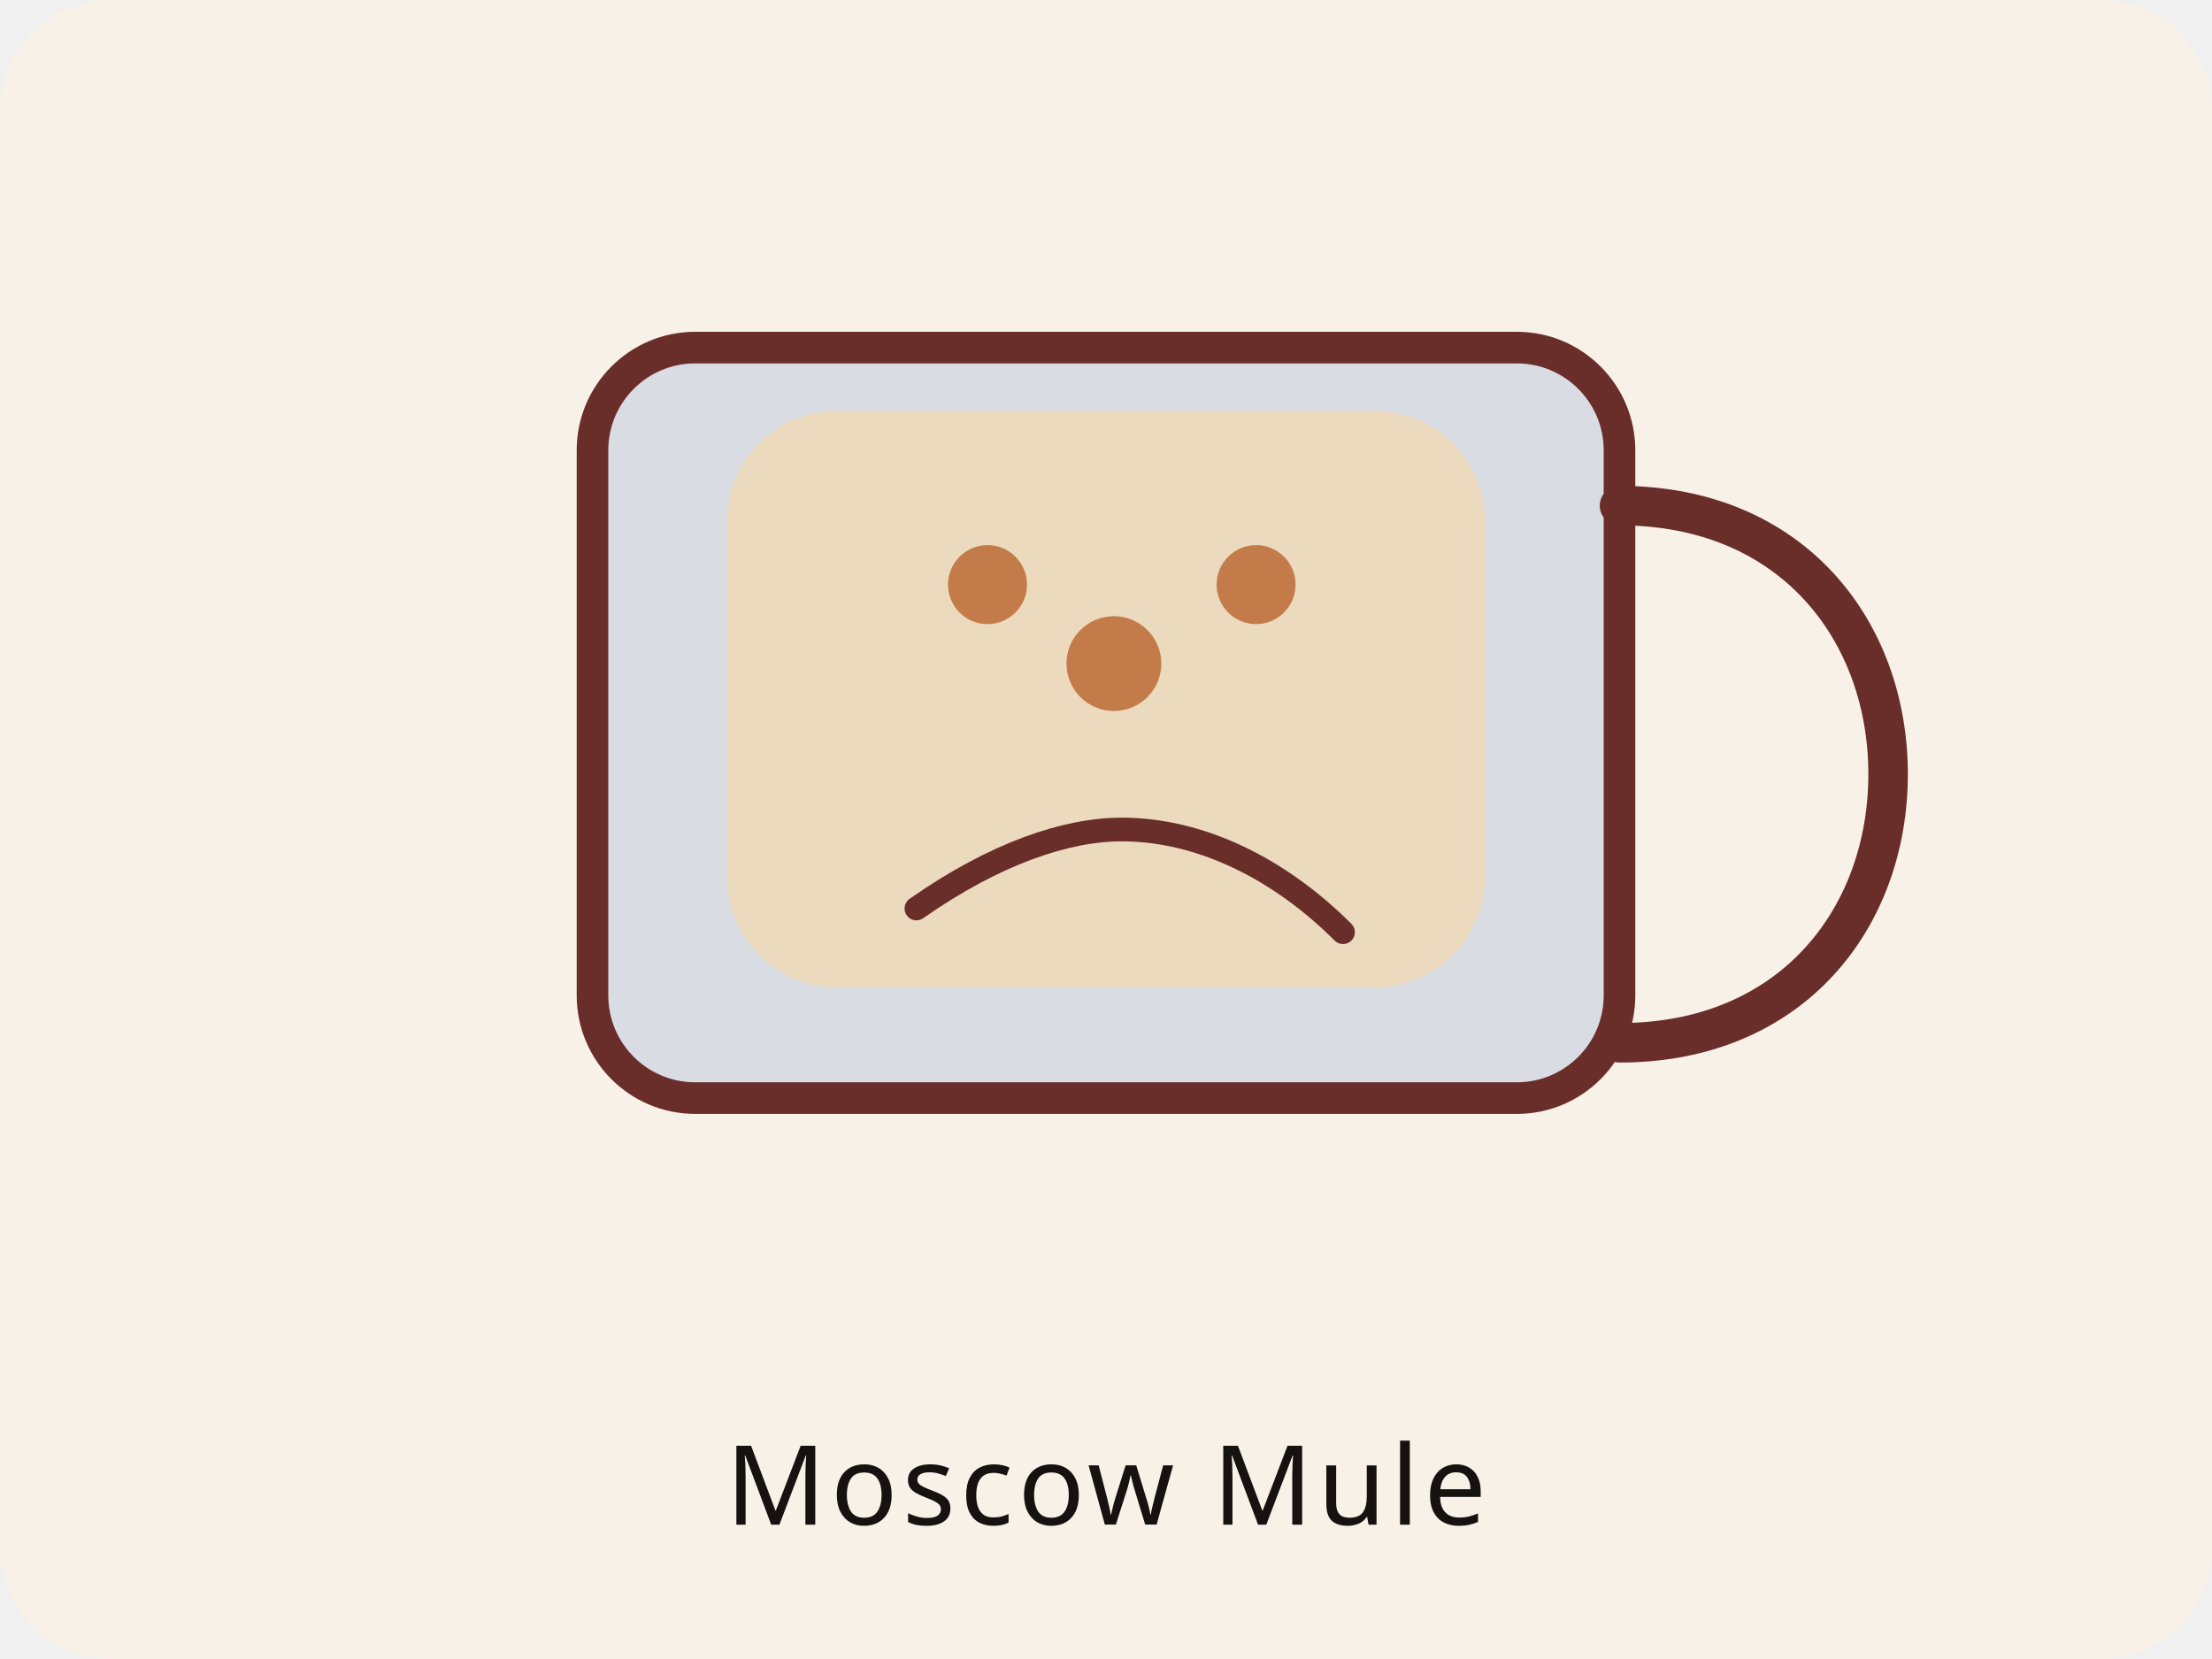
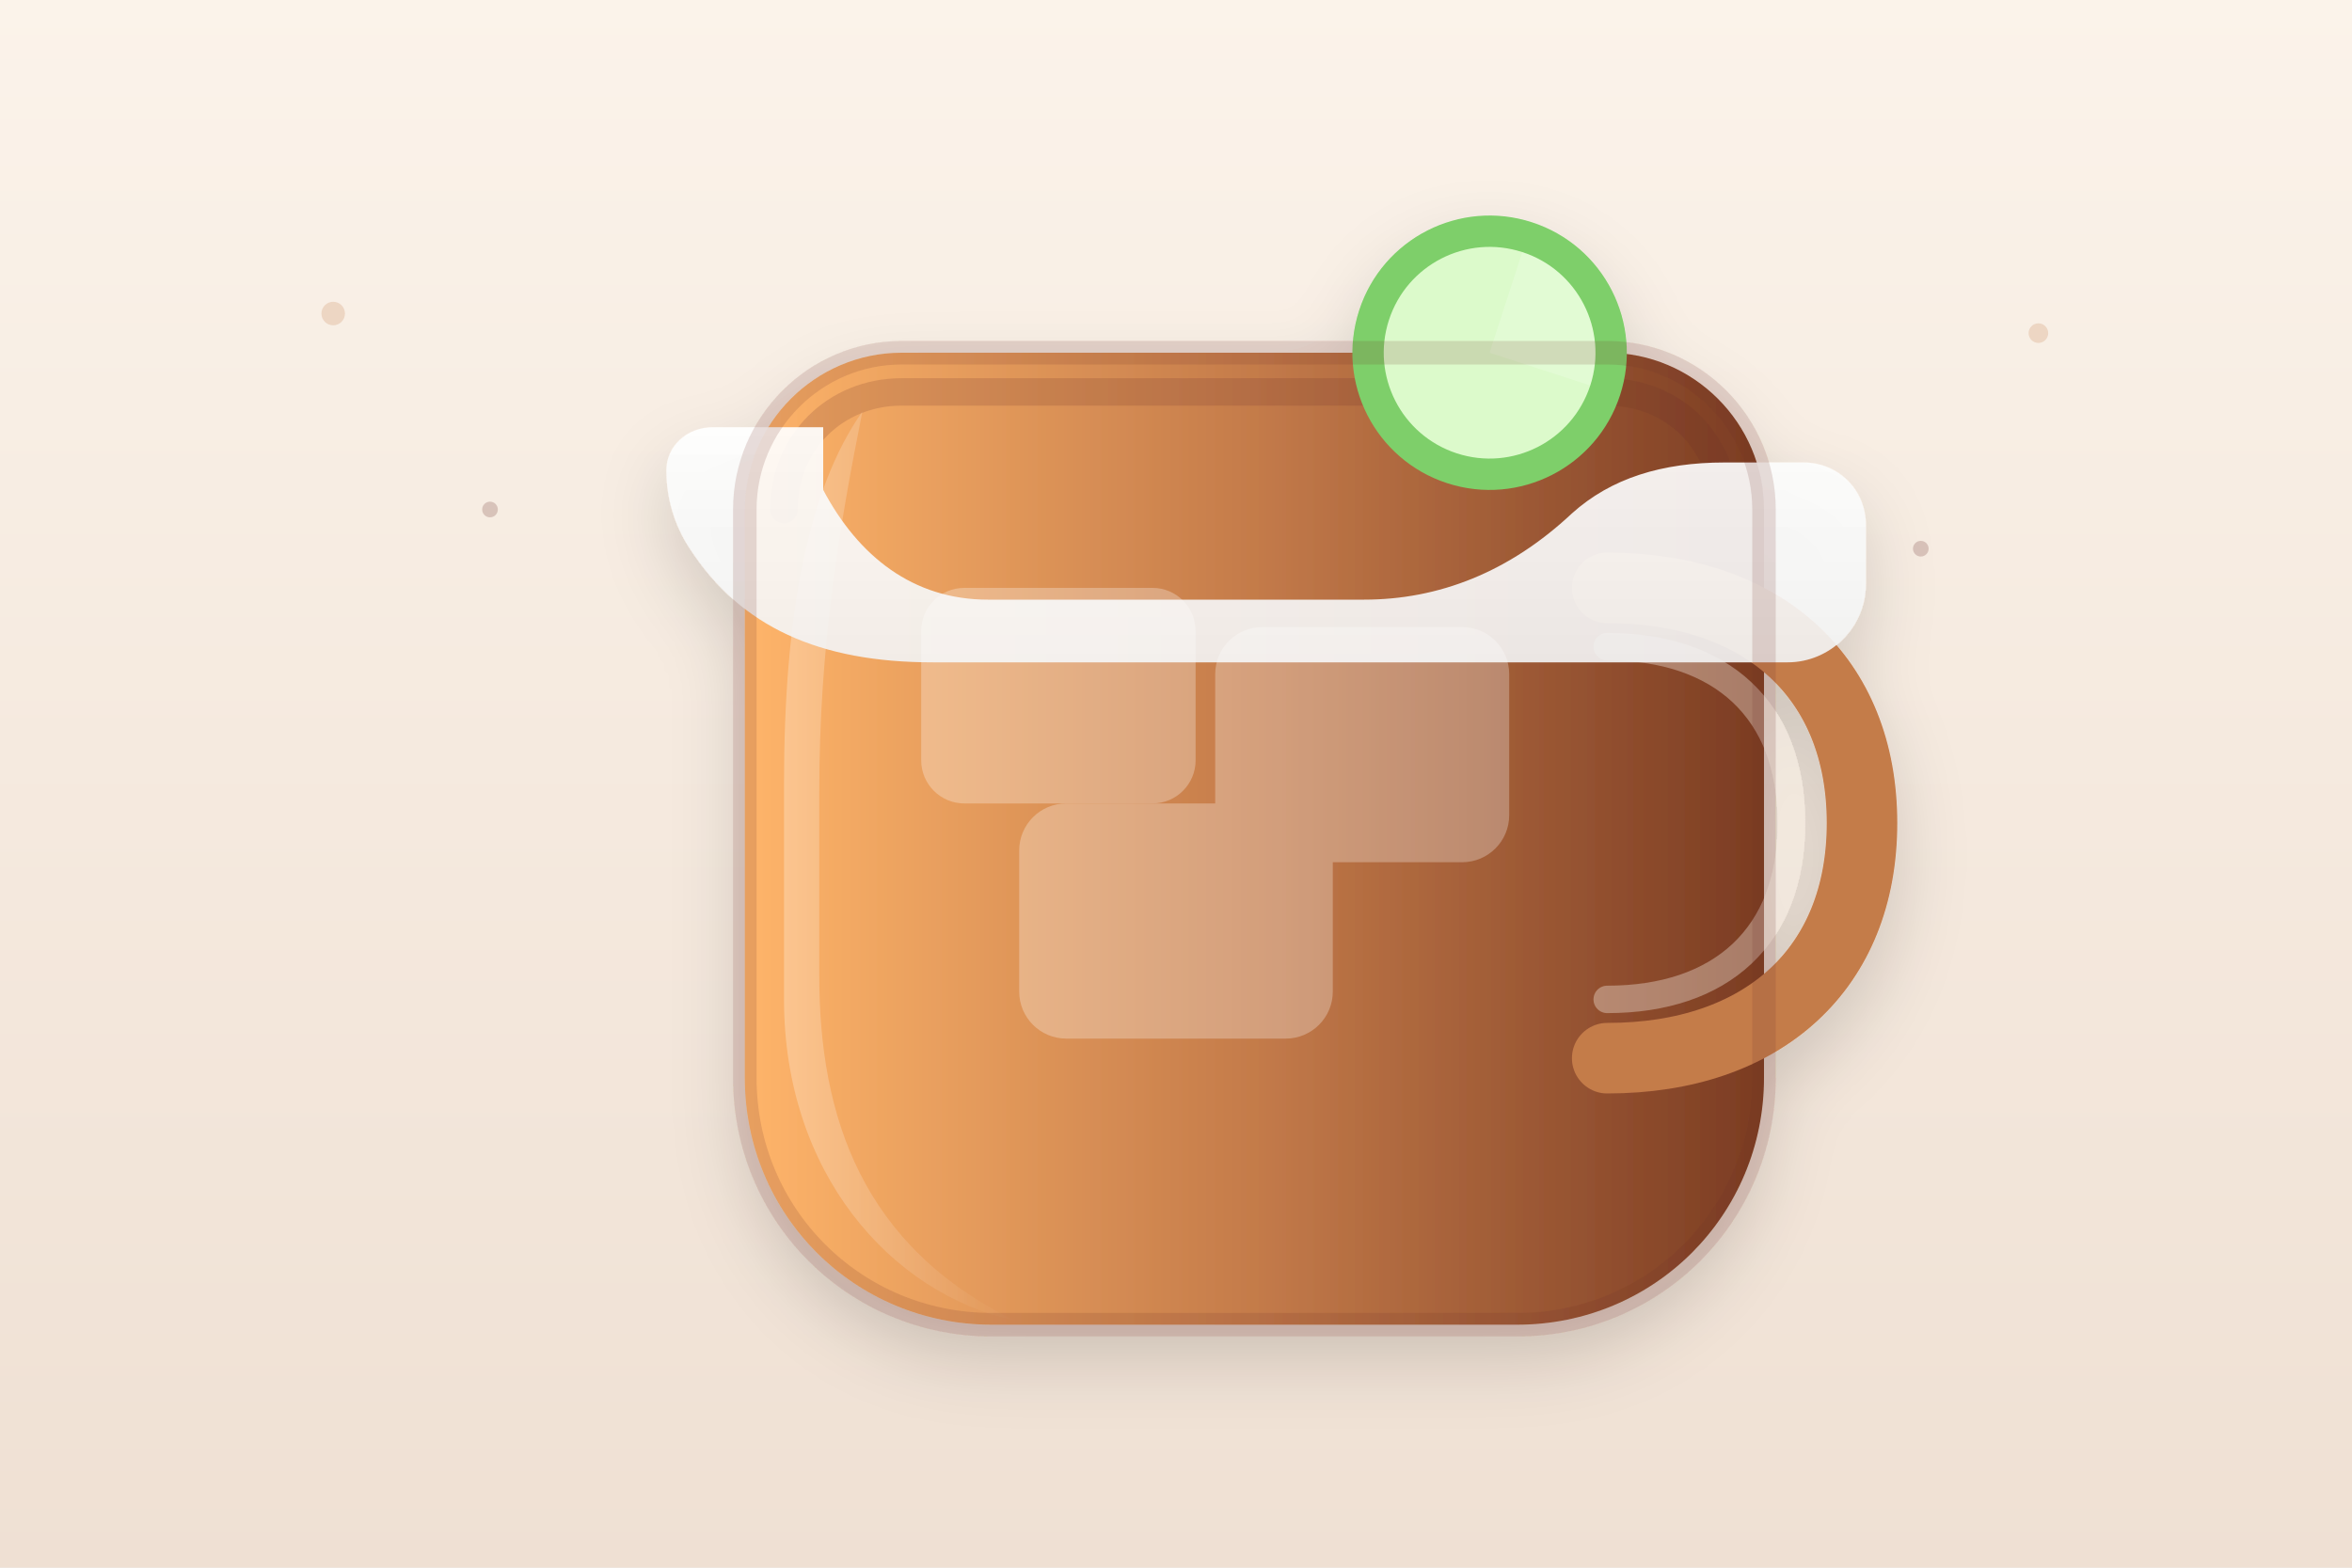
- <svg xmlns="http://www.w3.org/2000/svg" width="560" height="420" viewBox="0 0 560 420" fill="none">
-   <rect width="560" height="420" rx="28" fill="#F8F1E7" />
-   <rect x="150" y="88" width="260" height="190" rx="26" fill="#D9DCE3" stroke="#6A2E2A" stroke-width="8" />
-   <path d="M410 128C454 128 478 160 478 196C478 232 454 264 410 264" stroke="#6A2E2A" stroke-width="10" stroke-linecap="round" />
-   <path d="M184 132C184 116.536 196.536 104 212 104H348C363.464 104 376 116.536 376 132V222C376 237.464 363.464 250 348 250H212C196.536 250 184 237.464 184 222V132Z" fill="#F2D9B1" opacity="0.75" />
-   <circle cx="250" cy="148" r="10" fill="#C47B4A" />
-   <circle cx="282" cy="168" r="12" fill="#C47B4A" />
-   <circle cx="318" cy="148" r="10" fill="#C47B4A" />
-   <path d="M232 230C252 216 270 210 284 210C304 210 324 220 340 236" stroke="#6A2E2A" stroke-width="6" stroke-linecap="round" />
-   <text x="280" y="386" text-anchor="middle" font-family="Manrope, system-ui, sans-serif" font-size="28" fill="#151210" letter-spacing="1.2">Moscow Mule</text>
+ <svg xmlns="http://www.w3.org/2000/svg" viewBox="0 0 1200 800" role="img" aria-label="Moscow Mule in a copper mug">
+   <defs>
+     <linearGradient id="bg" x1="0" y1="0" x2="0" y2="1">
+       <stop offset="0" stop-color="#fbf3ea" />
+       <stop offset="1" stop-color="#efe0d3" />
+     </linearGradient>
+     <linearGradient id="copper" x1="0" y1="0" x2="1" y2="0">
+       <stop offset="0" stop-color="#ffb56a" />
+       <stop offset="0.5" stop-color="#c47b4a" />
+       <stop offset="1" stop-color="#7a3b22" />
+     </linearGradient>
+     <linearGradient id="copperHighlight" x1="0" y1="0" x2="1" y2="0">
+       <stop offset="0" stop-color="#ffffff" stop-opacity="0.35" />
+       <stop offset="1" stop-color="#ffffff" stop-opacity="0" />
+     </linearGradient>
+     <linearGradient id="foam" x1="0" y1="0" x2="0" y2="1">
+       <stop offset="0" stop-color="#ffffff" />
+       <stop offset="1" stop-color="#f2f2f2" />
+     </linearGradient>
+     <filter id="shadow" x="-20%" y="-20%" width="140%" height="140%">
+       <feDropShadow dx="0" dy="16" stdDeviation="18" flood-color="#000" flood-opacity="0.16" />
+     </filter>
+   </defs>
+   <rect width="1200" height="800" fill="url(#bg)" />
+   <g opacity="0.22">
+     <circle cx="170" cy="160" r="6" fill="#c47b4a" />
+     <circle cx="250" cy="260" r="4" fill="#6a2e2a" />
+     <circle cx="1040" cy="170" r="5" fill="#c47b4a" />
+     <circle cx="980" cy="280" r="4" fill="#6a2e2a" />
+   </g>
+   <g filter="url(#shadow)">
+     <path d="M380 260c0-44 36-80 80-80h360c44 0 80 36 80 80v290c0 70-56 126-126 126H506c-70 0-126-56-126-126V260z" fill="url(#copper)" />
+     <path d="M400 260c0-34 26-60 60-60h360c34 0 60 26 60 60" fill="none" stroke="#6a2e2a" stroke-opacity="0.18" stroke-width="14" stroke-linecap="round" />
+     <path d="M440 210c-28 40-40 104-40 190v110c0 88 54 150 118 164-78-38-100-104-100-176V404c0-74 10-134 22-194z" fill="url(#copperHighlight)" opacity="0.75" />
+     <path d="M820 300c80 0 130 46 130 120s-50 120-130 120" fill="none" stroke="#c47b4a" stroke-width="36" stroke-linecap="round" />
+     <path d="M820 330c58 0 94 32 94 90s-36 90-94 90" fill="none" stroke="#fbf3ea" stroke-opacity="0.35" stroke-width="14" stroke-linecap="round" />
+     <path d="M420 250c18 34 46 56 84 56h192c38 0 74-14 106-44 20-18 46-26 78-26h40c18 0 32 14 32 32v30c0 22-18 40-40 40H476c-58 0-98-18-124-58-8-12-12-26-12-40 0-12 10-22 24-22h56z" fill="url(#foam)" opacity="0.92" />
+     <g fill="#ffffff" opacity="0.28">
+       <rect x="470" y="300" width="140" height="110" rx="22" />
+       <rect x="620" y="320" width="150" height="120" rx="24" />
+       <rect x="520" y="410" width="160" height="120" rx="24" />
+     </g>
+     <g transform="translate(760 180) rotate(18)">
+       <circle cx="0" cy="0" r="70" fill="#7ecf6a" />
+       <circle cx="0" cy="0" r="54" fill="#e7ffd6" opacity="0.9" />
+       <path d="M0-54 A54 54 0 0 1 54 0 L0 0 Z" fill="#fff" opacity="0.18" />
+     </g>
+     <path d="M380 260c0-44 36-80 80-80h360c44 0 80 36 80 80v290c0 70-56 126-126 126H506c-70 0-126-56-126-126V260z" fill="none" stroke="#6a2e2a" stroke-opacity="0.16" stroke-width="12" />
+   </g>
</svg>
